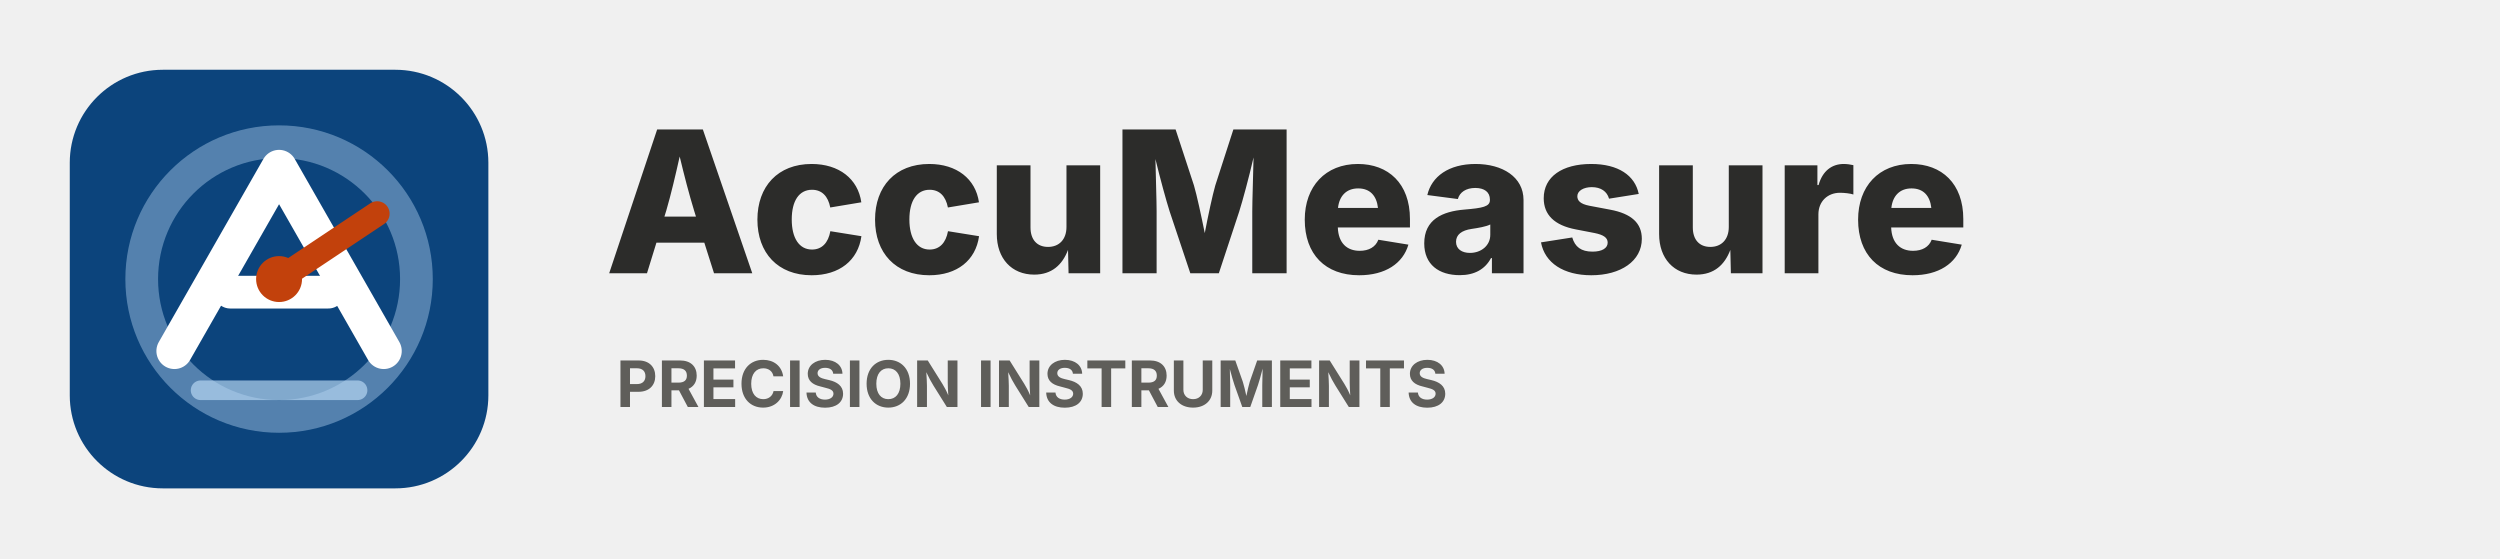
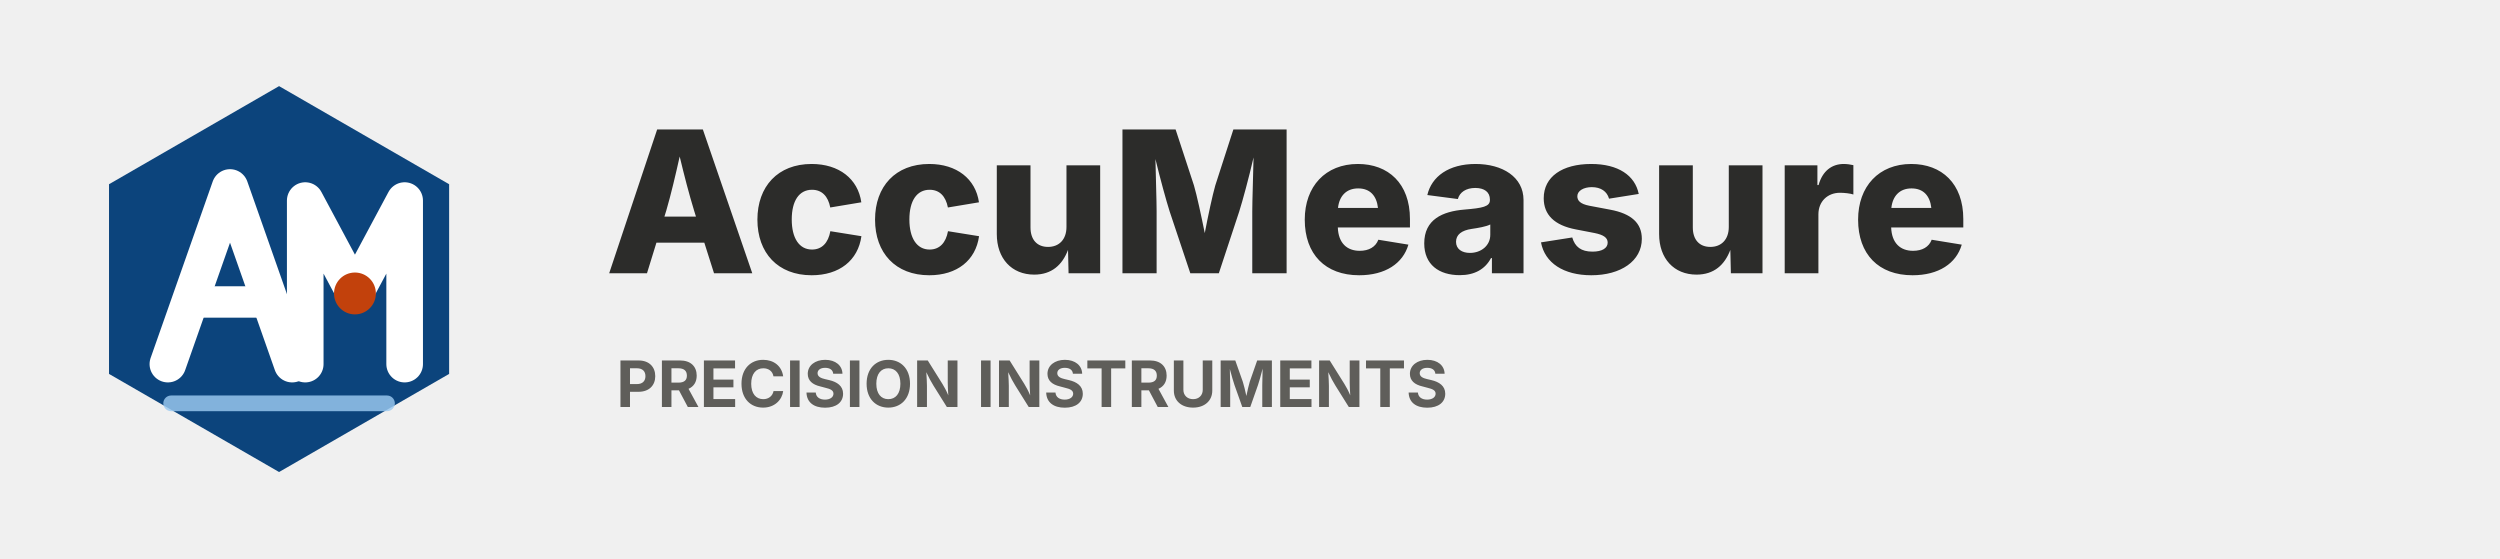
<svg xmlns="http://www.w3.org/2000/svg" viewBox="0 0 430 96" role="img" aria-labelledby="title desc">
-   <g transform="translate(12 12)">
-     <rect width="72" height="72" rx="16" fill="#0C447C" />
-     <circle cx="36" cy="36" r="23.625" fill="none" stroke="#B7D7F4" stroke-width="5.625" opacity=".42" />
-     <path d="M18 48.375 36 16.875l18 31.5" fill="none" stroke="#FFFFFF" stroke-linecap="round" stroke-linejoin="round" stroke-width="6.2" />
-     <path d="M27.6 38.25h16.875" fill="none" stroke="#FFFFFF" stroke-linecap="round" stroke-width="5.625" />
-     <path d="M36 36 52.875 24.75" fill="none" stroke="#C2410C" stroke-linecap="round" stroke-width="4.275" />
-     <circle cx="36" cy="36" r="3.95" fill="#C2410C" />
-     <path d="M22.5 55.125h27" fill="none" stroke="#B7D7F4" stroke-linecap="round" stroke-width="3.375" opacity=".68" />
-   </g>
+   <svg x="12" y="12" width="72" height="72" viewBox="0 0 64 64">
+     <path d="M32 2.5 58 17.5v29L32 61.5 6 46.5v-29L32 2.5Z" fill="#0C447C" />
+     <path d="M15 45 24.5 18 34 45" fill="none" stroke="#FFFFFF" stroke-linecap="round" stroke-linejoin="round" stroke-width="5.6" />
+     <path d="M20.5 35.5h10" fill="none" stroke="#FFFFFF" stroke-linecap="round" stroke-width="4.8" />
+     <path d="M36 45V20l7.6 14.2L51.2 20v25" fill="none" stroke="#FFFFFF" stroke-linecap="round" stroke-linejoin="round" stroke-width="5.6" />
+     <path d="M15.5 51h33" fill="none" stroke="#9CCAF1" stroke-linecap="round" stroke-width="2.4" opacity=".82" />
+     <circle cx="43.6" cy="34.2" r="3.2" fill="#C2410C" />
+   </svg>
  <g fill="#2C2C2A">
    <text x="104" y="47" font-family="Inter, Arial, Helvetica, sans-serif" font-size="34" font-weight="760" letter-spacing="0">AccuMeasure</text>
    <text x="106" y="70" font-family="Inter, Arial, Helvetica, sans-serif" font-size="11" font-weight="700" letter-spacing="0" fill="#5F5E5A">PRECISION INSTRUMENTS</text>
  </g>
</svg>
